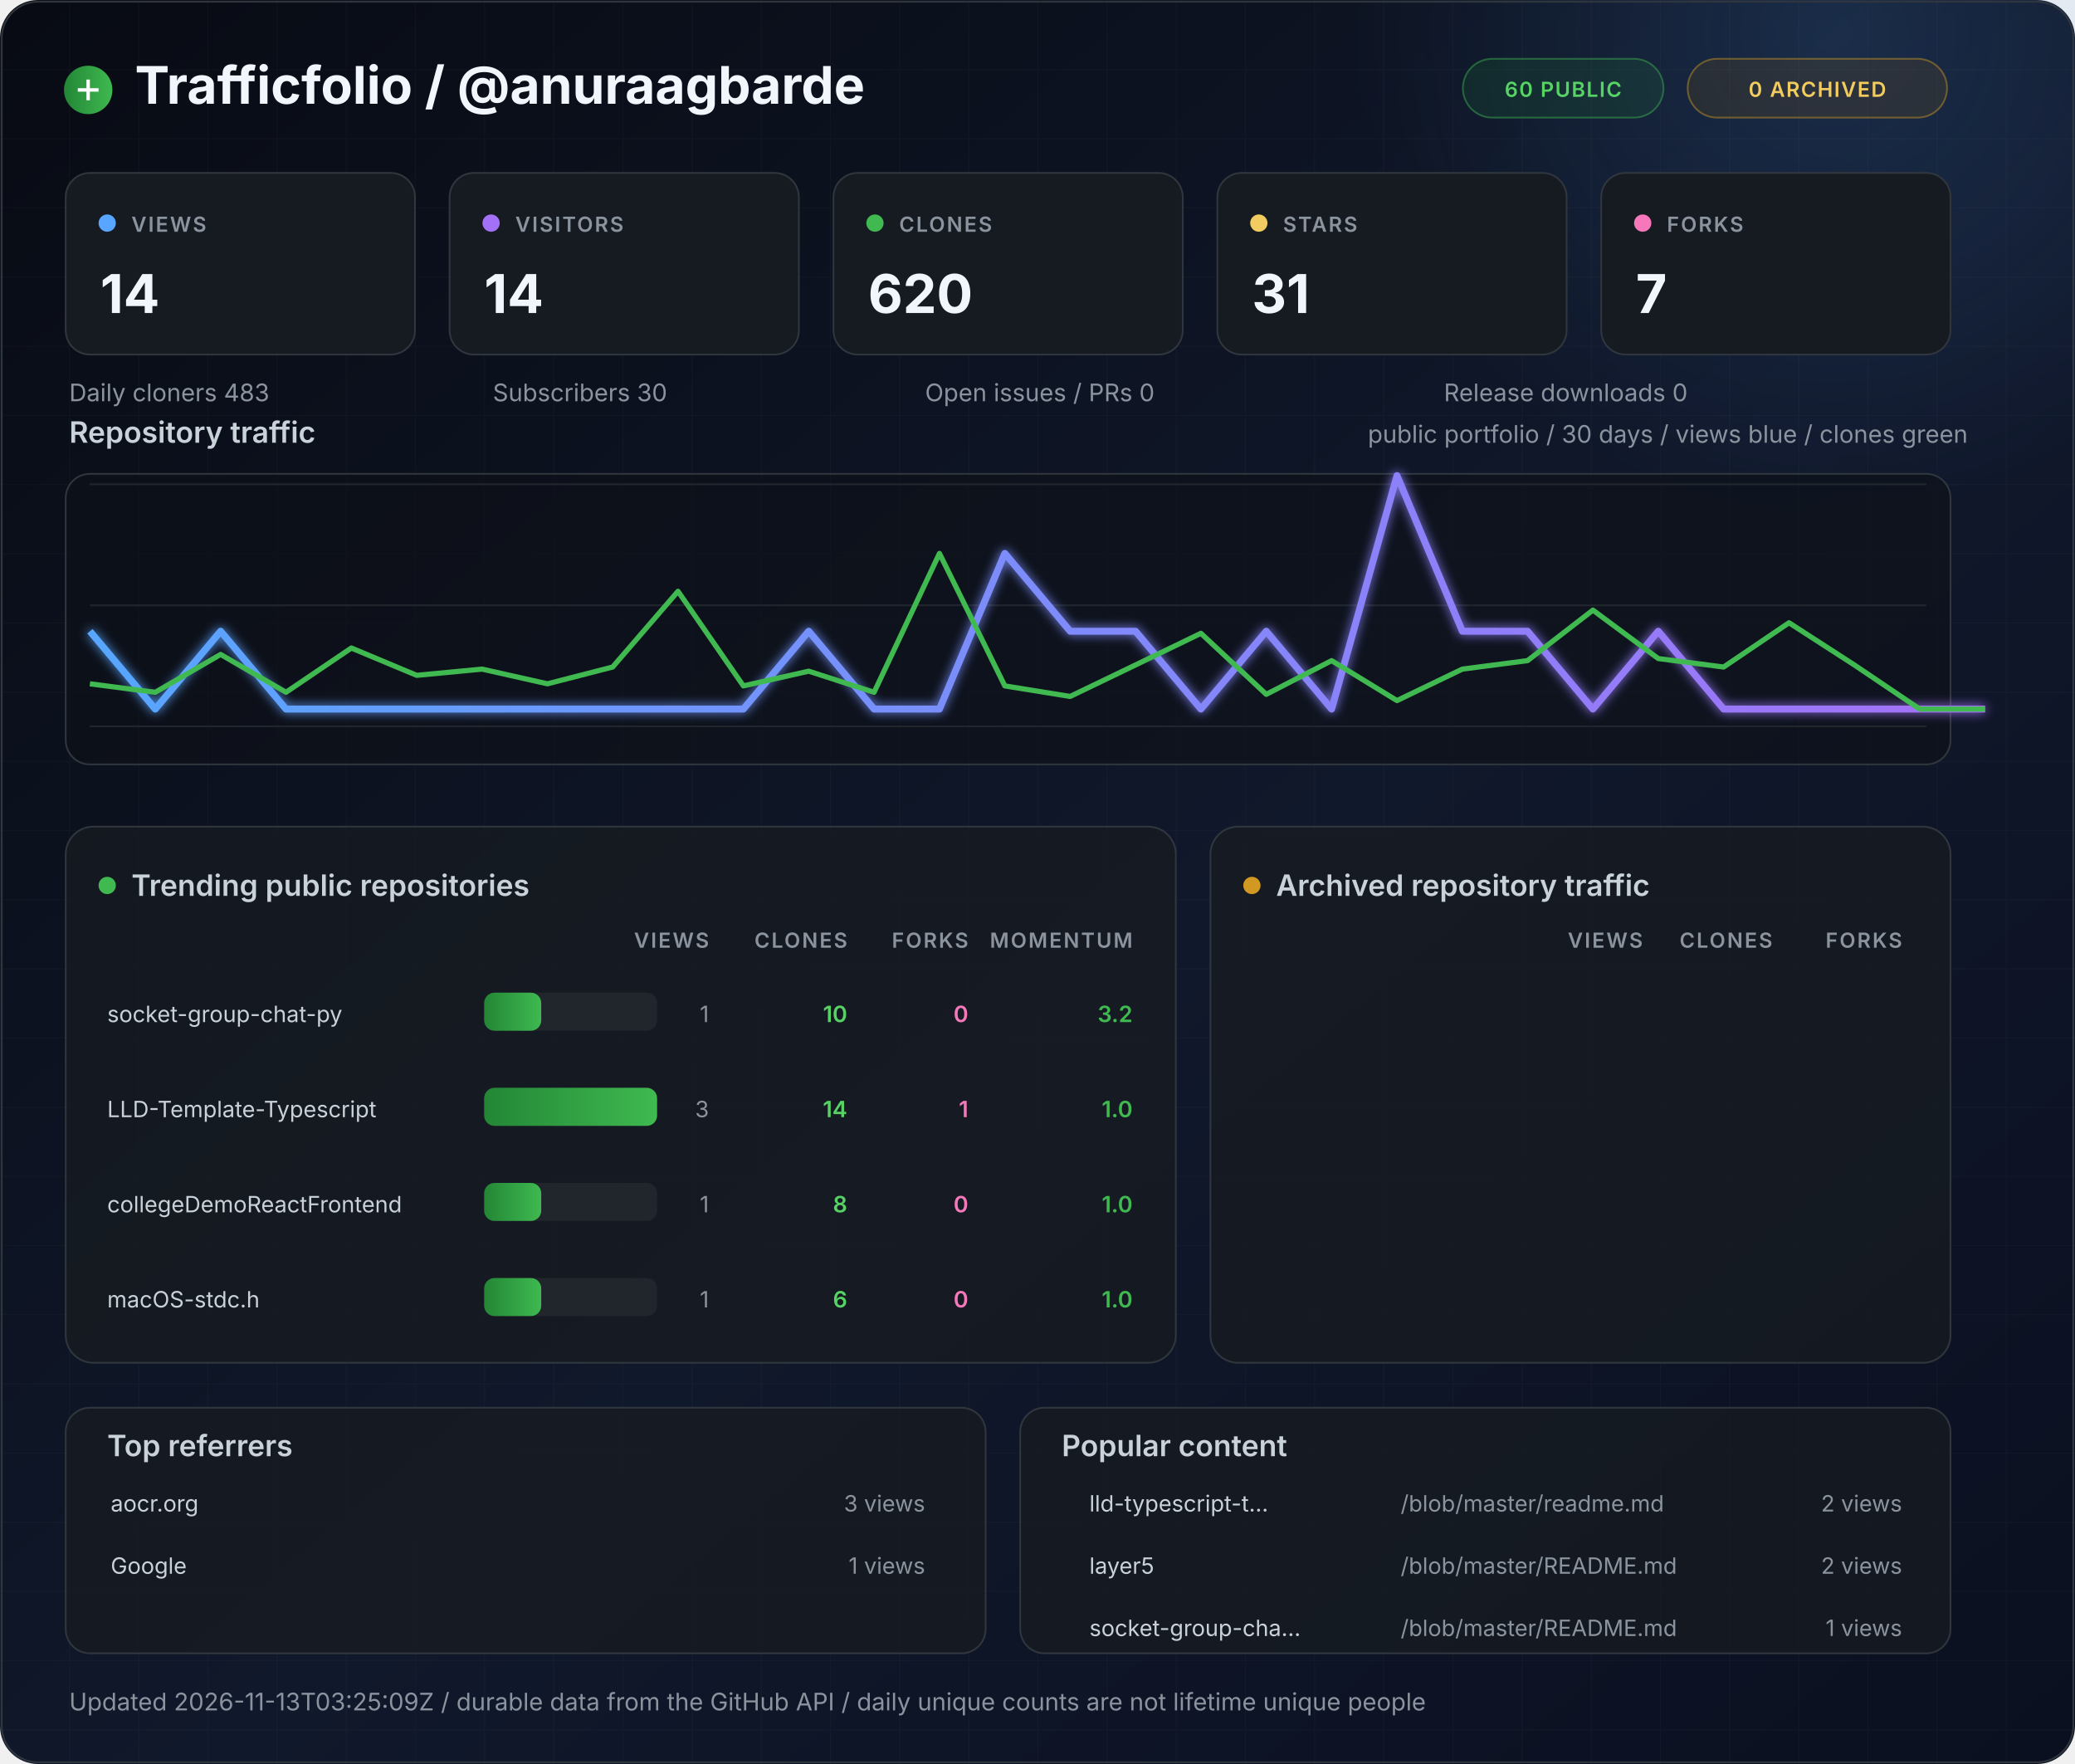
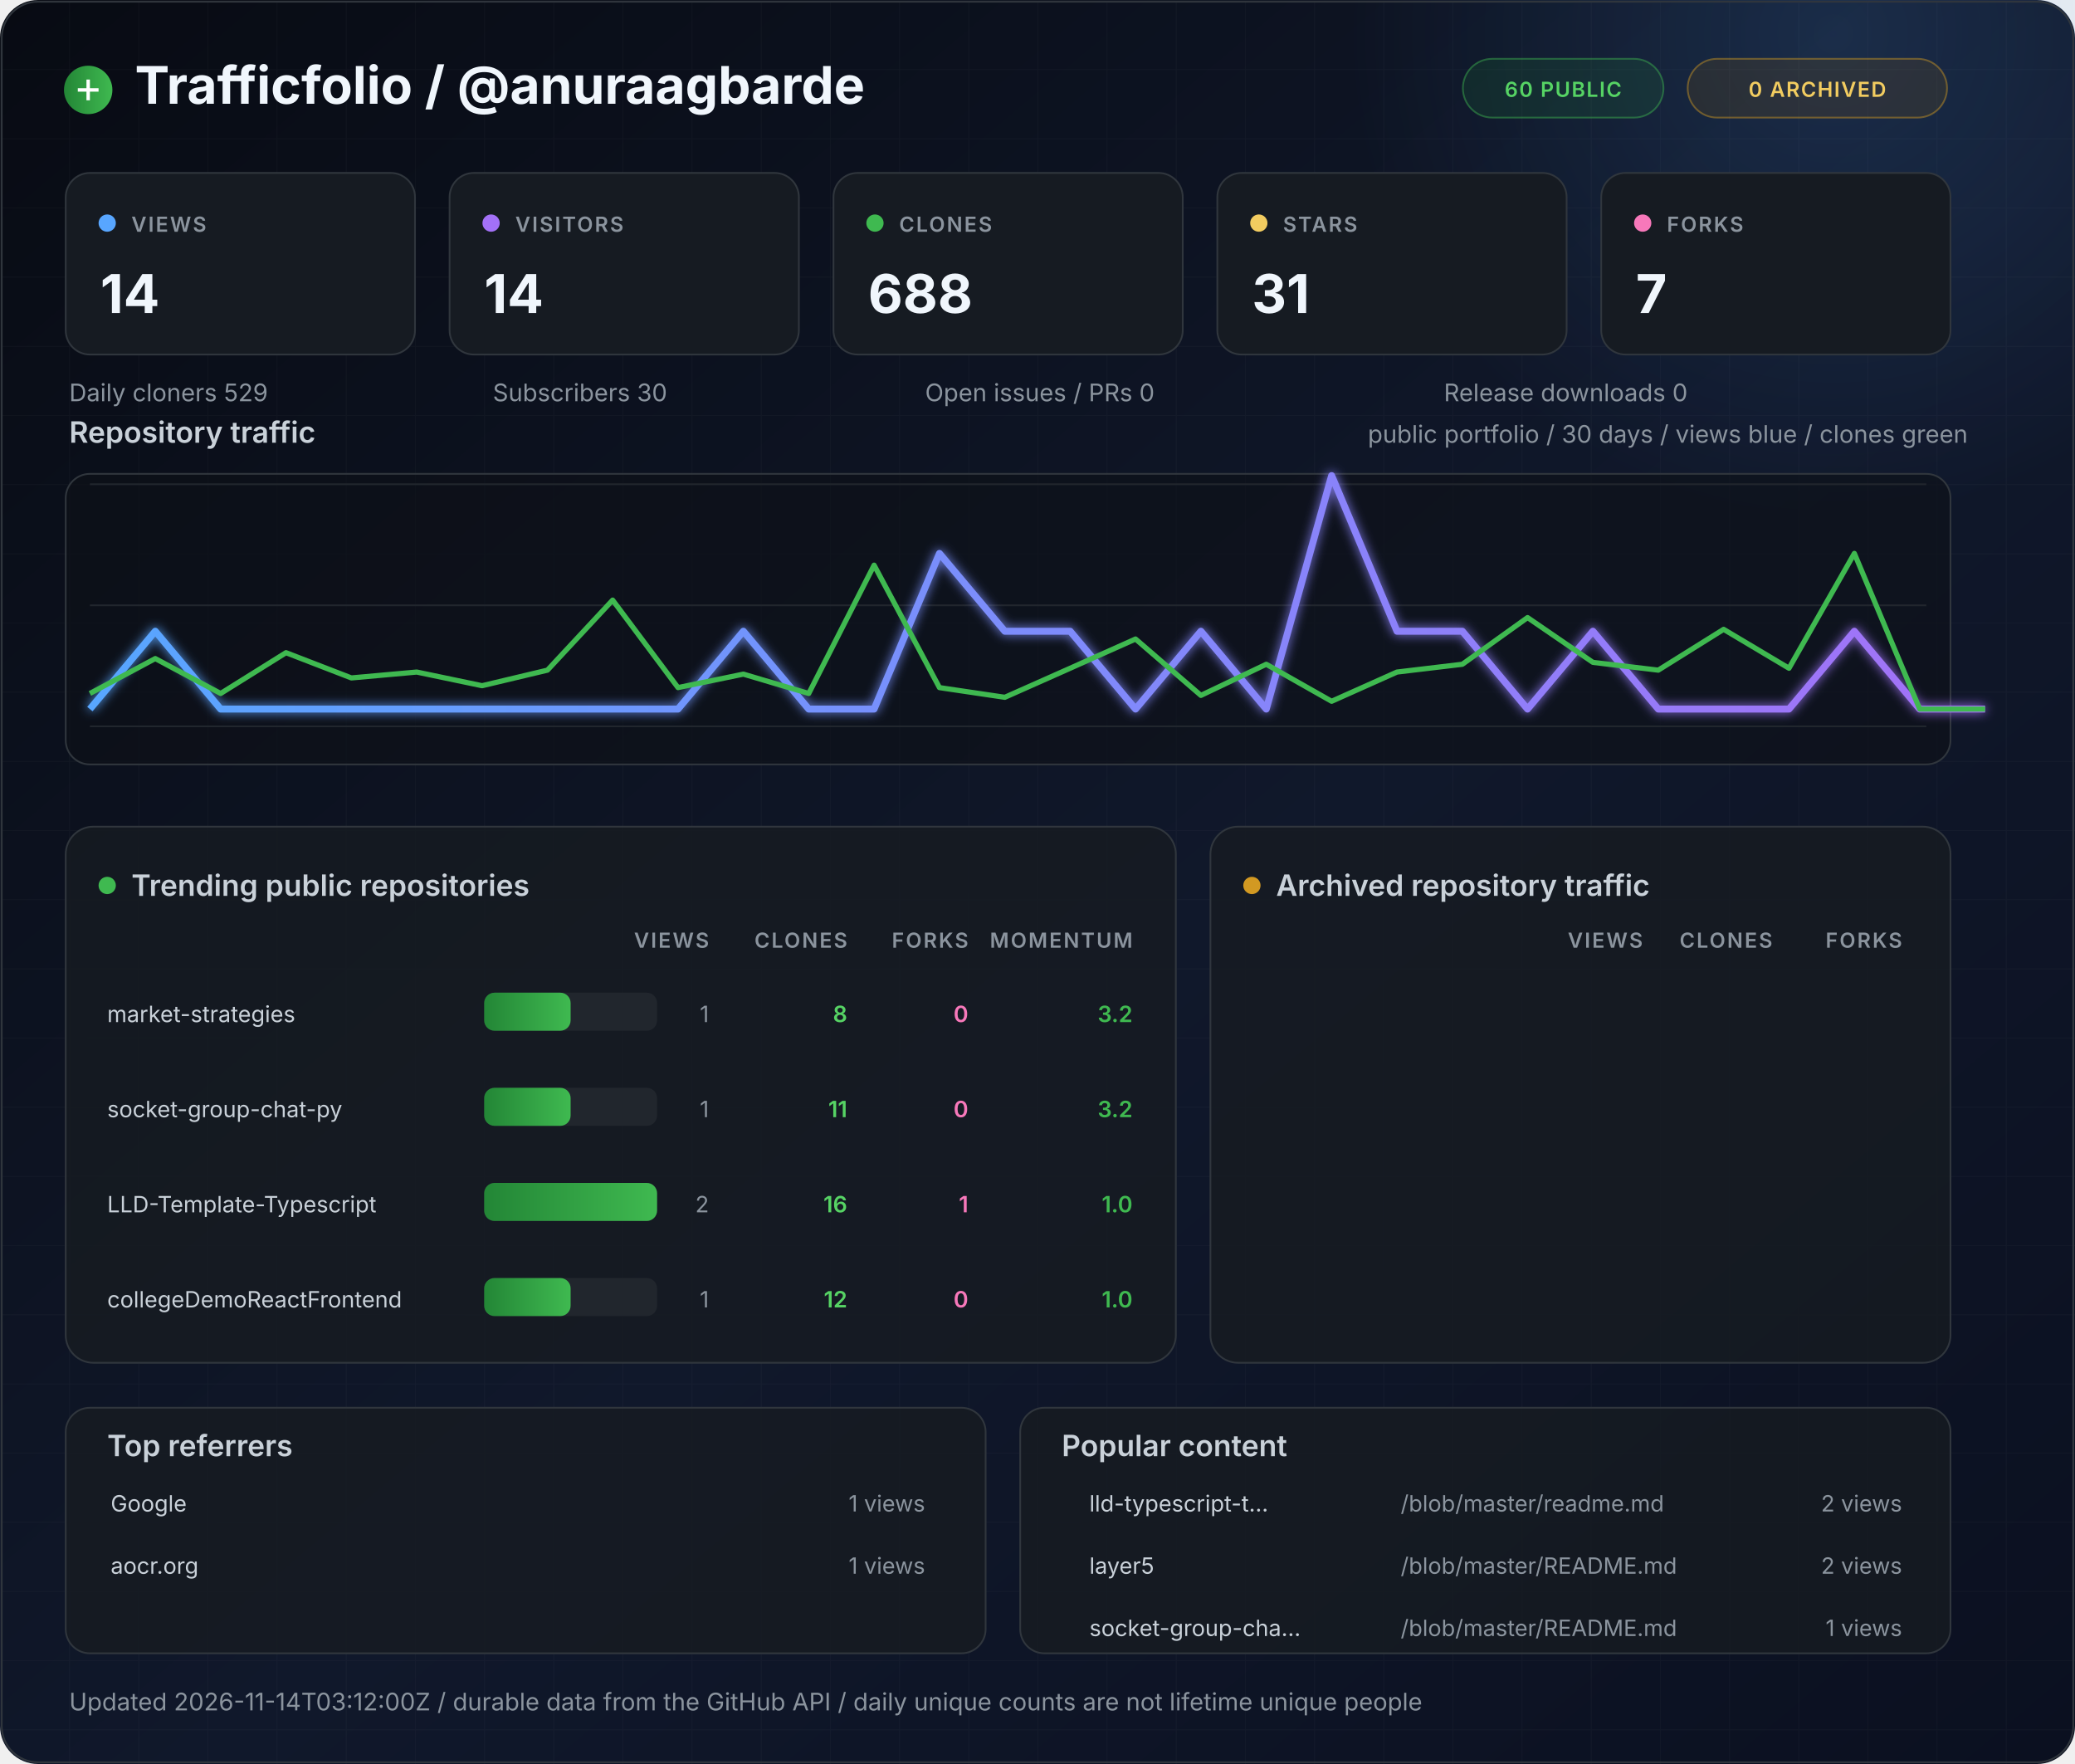
<svg xmlns="http://www.w3.org/2000/svg" width="1200" height="1020" viewBox="0 0 1200 1020" role="img" aria-label="Trafficfolio GitHub analytics dashboard for anuraagbarde">
  <defs>
    <linearGradient id="bg" x1="0" y1="0" x2="1" y2="1">
      <stop stop-color="#080b13" />
      <stop offset=".55" stop-color="#10182b" />
      <stop offset="1" stop-color="#0b1020" />
    </linearGradient>
    <linearGradient id="line" x1="0" y1="0" x2="1" y2="0">
      <stop stop-color="#58a6ff" />
      <stop offset="1" stop-color="#a371f7" />
    </linearGradient>
    <linearGradient id="bar" x1="0" y1="0" x2="1" y2="0">
      <stop stop-color="#238636" />
      <stop offset="1" stop-color="#3fb950" />
    </linearGradient>
    <linearGradient id="archiveBar" x1="0" y1="0" x2="1" y2="0">
      <stop stop-color="#9e6a03" />
      <stop offset="1" stop-color="#f2cc60" />
    </linearGradient>
    <radialGradient id="ambient">
      <stop stop-color="#58a6ff" stop-opacity=".16" />
      <stop offset="1" stop-color="#58a6ff" stop-opacity="0" />
    </radialGradient>
    <pattern id="grid" width="40" height="40" patternUnits="userSpaceOnUse">
      <path d="M40 0H0V40" fill="none" stroke="#ffffff" stroke-opacity=".025" />
    </pattern>
    <filter id="glow">
      <feGaussianBlur stdDeviation="3" result="b" />
      <feMerge>
        <feMergeNode in="b" />
        <feMergeNode in="SourceGraphic" />
      </feMerge>
    </filter>
    <style>
    .title{font:750 30px -apple-system,BlinkMacSystemFont,"Segoe UI",sans-serif;fill:#f0f6fc}
    .subtitle{font:14px -apple-system,BlinkMacSystemFont,"Segoe UI",sans-serif;fill:#8b949e}
    .label{font:600 12px -apple-system,BlinkMacSystemFont,"Segoe UI",sans-serif;fill:#8b949e;letter-spacing:1px}
    .metric{font:700 31px -apple-system,BlinkMacSystemFont,"Segoe UI",sans-serif;fill:#f0f6fc}
    .section{font:600 17px -apple-system,BlinkMacSystemFont,"Segoe UI",sans-serif;fill:#c9d1d9}
    .repo,.value,.trend,.archive,.clone,.fork{font:13px -apple-system,BlinkMacSystemFont,"Segoe UI",sans-serif;fill:#c9d1d9}
    .value{fill:#8b949e} .trend{fill:#3fb950;font-weight:600} .archive{fill:#d29922}
    .clone{fill:#56d364;font-weight:600} .fork{fill:#f778ba;font-weight:600}
    .pill{font:600 12px -apple-system,BlinkMacSystemFont,"Segoe UI",sans-serif;letter-spacing:.7px}
  </style>
  </defs>
  <rect width="1200" height="1020" rx="22" fill="url(#bg)" />
  <rect width="1200" height="1020" rx="22" fill="url(#grid)" />
  <circle cx="1060" cy="20" r="280" fill="url(#ambient)" />
  <rect x="1" y="1" width="1198" height="1018" rx="21" fill="none" stroke="#30363d" />
  <circle cx="51" cy="52" r="14" fill="url(#bar)" />
  <path d="M45 52h12M51 46v12" stroke="#fff" stroke-width="2" />
  <text x="78" y="60" class="title">Trafficfolio / @anuraagbarde</text>
  <rect x="846" y="34" width="116" height="34" rx="17" fill="#238636" fill-opacity=".16" stroke="#3fb950" stroke-opacity=".45" />
  <text x="904" y="56" text-anchor="middle" class="pill" fill="#56d364">60 PUBLIC</text>
  <rect x="976" y="34" width="150" height="34" rx="17" fill="#9e6a03" fill-opacity=".14" stroke="#d29922" stroke-opacity=".45" />
  <text x="1051" y="56" text-anchor="middle" class="pill" fill="#f2cc60">0 ARCHIVED</text>
  <rect x="38" y="100" width="202" height="105" rx="14" fill="#161b22" stroke="#30363d" />
  <circle cx="62" cy="129" r="5" fill="#58a6ff" />
  <text x="76" y="134" class="label">VIEWS</text>
  <text x="58" y="181" class="metric">14</text>
  <rect x="260" y="100" width="202" height="105" rx="14" fill="#161b22" stroke="#30363d" />
  <circle cx="284" cy="129" r="5" fill="#a371f7" />
  <text x="298" y="134" class="label">VISITORS</text>
  <text x="280" y="181" class="metric">14</text>
  <rect x="482" y="100" width="202" height="105" rx="14" fill="#161b22" stroke="#30363d" />
  <circle cx="506" cy="129" r="5" fill="#3fb950" />
  <text x="520" y="134" class="label">CLONES</text>
-   <text x="502" y="181" class="metric">620</text>
+   <text x="502" y="181" class="metric">688</text>
  <rect x="704" y="100" width="202" height="105" rx="14" fill="#161b22" stroke="#30363d" />
  <circle cx="728" cy="129" r="5" fill="#f2cc60" />
  <text x="742" y="134" class="label">STARS</text>
  <text x="724" y="181" class="metric">31</text>
  <rect x="926" y="100" width="202" height="105" rx="14" fill="#161b22" stroke="#30363d" />
  <circle cx="950" cy="129" r="5" fill="#f778ba" />
  <text x="964" y="134" class="label">FORKS</text>
  <text x="946" y="181" class="metric">7</text>
-   <text x="40" y="232" class="subtitle">Daily cloners 483</text>
+   <text x="40" y="232" class="subtitle">Daily cloners 529</text>
  <text x="285" y="232" class="subtitle">Subscribers 30</text>
  <text x="535" y="232" class="subtitle">Open issues / PRs 0</text>
  <text x="835" y="232" class="subtitle">Release downloads 0</text>
  <text x="40" y="256" class="section">Repository traffic</text>
  <text x="1138" y="256" text-anchor="end" class="subtitle">public portfolio / 30 days / views blue / clones green</text>
  <rect x="38" y="274" width="1090" height="168" rx="14" fill="#0d1117" fill-opacity=".62" stroke="#30363d" />
  <line x1="52" y1="420" x2="1114" y2="420" stroke="#21262d" />
  <line x1="52" y1="350" x2="1114" y2="350" stroke="#21262d" />
  <line x1="52" y1="280" x2="1114" y2="280" stroke="#21262d" />
-   <polyline points="52.0,365.0 89.8,410.0 127.6,365.0 165.4,410.0 203.2,410.0 241.0,410.0 278.8,410.0 316.6,410.0 354.3,410.0 392.1,410.0 429.9,410.0 467.7,365.0 505.5,410.0 543.3,410.0 581.1,320.0 618.9,365.0 656.7,365.0 694.5,410.0 732.3,365.0 770.1,410.0 807.9,275.0 845.7,365.0 883.4,365.0 921.2,410.0 959.0,365.0 996.8,410.0 1034.6,410.0 1072.4,410.0 1110.2,410.0 1148.0,410.0" fill="none" stroke="url(#line)" stroke-width="4" stroke-linejoin="round" filter="url(#glow)" />
-   <polyline points="52.0,395.4 89.8,400.3 127.6,378.4 165.4,400.3 203.2,374.7 241.0,390.5 278.8,386.9 316.6,395.4 354.3,385.7 392.1,341.9 429.9,396.6 467.7,388.1 505.5,400.3 543.3,320.0 581.1,396.6 618.9,402.7 656.7,384.5 694.5,366.2 732.3,401.5 770.1,382.0 807.9,405.1 845.7,386.9 883.4,382.0 921.2,352.8 959.0,380.8 996.8,385.7 1034.6,360.1 1072.4,384.5 1110.2,410.0 1148.0,410.0" fill="none" stroke="#3fb950" stroke-width="3" stroke-linejoin="round" />
+   <polyline points="52.0,410.0 89.8,365.0 127.6,410.0 165.4,410.0 203.2,410.0 241.0,410.0 278.8,410.0 316.6,410.0 354.3,410.0 392.1,410.0 429.9,365.0 467.7,410.0 505.5,410.0 543.3,320.0 581.1,365.0 618.9,365.0 656.7,410.0 694.5,365.0 732.3,410.0 770.1,275.0 807.9,365.0 845.7,365.0 883.4,410.0 921.2,365.0 959.0,410.0 996.8,410.0 1034.6,410.0 1072.4,365.0 1110.2,410.0 1148.0,410.0" fill="none" stroke="url(#line)" stroke-width="4" stroke-linejoin="round" filter="url(#glow)" />
+   <polyline points="52.0,401.0 89.8,380.8 127.6,401.0 165.4,377.4 203.2,392.0 241.0,388.6 278.8,396.5 316.6,387.5 354.3,347.0 392.1,397.6 429.9,389.8 467.7,401.0 505.5,326.8 543.3,397.6 581.1,403.2 618.9,386.4 656.7,369.5 694.5,402.1 732.3,384.1 770.1,405.5 807.9,388.6 845.7,384.1 883.4,357.1 921.2,383.0 959.0,387.5 996.8,363.9 1034.6,386.4 1072.4,320.0 1110.2,410.0 1148.0,410.0" fill="none" stroke="#3fb950" stroke-width="3" stroke-linejoin="round" />
  <rect x="38" y="478" width="642" height="310" rx="16" fill="#161b22" fill-opacity=".82" stroke="#30363d" />
  <circle cx="62" cy="512" r="5" fill="#3fb950" />
  <text x="76" y="518" class="section">Trending public repositories</text>
  <text x="410" y="548" text-anchor="end" class="label">VIEWS</text>
  <text x="490" y="548" text-anchor="end" class="label">CLONES</text>
  <text x="560" y="548" text-anchor="end" class="label">FORKS</text>
  <text x="655" y="548" text-anchor="end" class="label">MOMENTUM</text>
-   <text x="62" y="591" class="repo">socket-group-chat-py</text>
+   <text x="62" y="591" class="repo">market-strategies</text>
  <rect x="280" y="574" width="100" height="22" rx="6" fill="#21262d" />
-   <rect x="280" y="574" width="33" height="22" rx="6" fill="url(#bar)" />
+   <rect x="280" y="574" width="50" height="22" rx="6" fill="url(#bar)" />
  <text x="410" y="591" text-anchor="end" class="value">1</text>
-   <text x="490" y="591" text-anchor="end" class="clone">10</text>
+   <text x="490" y="591" text-anchor="end" class="clone">8</text>
  <text x="560" y="591" text-anchor="end" class="fork">0</text>
  <text x="655" y="591" text-anchor="end" class="trend">3.2</text>
-   <text x="62" y="646" class="repo">LLD-Template-Typescript</text>
+   <text x="62" y="646" class="repo">socket-group-chat-py</text>
  <rect x="280" y="629" width="100" height="22" rx="6" fill="#21262d" />
-   <rect x="280" y="629" width="100" height="22" rx="6" fill="url(#bar)" />
-   <text x="410" y="646" text-anchor="end" class="value">3</text>
-   <text x="490" y="646" text-anchor="end" class="clone">14</text>
-   <text x="560" y="646" text-anchor="end" class="fork">1</text>
-   <text x="655" y="646" text-anchor="end" class="trend">1.0</text>
-   <text x="62" y="701" class="repo">collegeDemoReactFrontend</text>
+   <rect x="280" y="629" width="50" height="22" rx="6" fill="url(#bar)" />
+   <text x="410" y="646" text-anchor="end" class="value">1</text>
+   <text x="490" y="646" text-anchor="end" class="clone">11</text>
+   <text x="560" y="646" text-anchor="end" class="fork">0</text>
+   <text x="655" y="646" text-anchor="end" class="trend">3.2</text>
+   <text x="62" y="701" class="repo">LLD-Template-Typescript</text>
  <rect x="280" y="684" width="100" height="22" rx="6" fill="#21262d" />
-   <rect x="280" y="684" width="33" height="22" rx="6" fill="url(#bar)" />
-   <text x="410" y="701" text-anchor="end" class="value">1</text>
-   <text x="490" y="701" text-anchor="end" class="clone">8</text>
-   <text x="560" y="701" text-anchor="end" class="fork">0</text>
+   <rect x="280" y="684" width="100" height="22" rx="6" fill="url(#bar)" />
+   <text x="410" y="701" text-anchor="end" class="value">2</text>
+   <text x="490" y="701" text-anchor="end" class="clone">16</text>
+   <text x="560" y="701" text-anchor="end" class="fork">1</text>
  <text x="655" y="701" text-anchor="end" class="trend">1.0</text>
-   <text x="62" y="756" class="repo">macOS-stdc.h</text>
+   <text x="62" y="756" class="repo">collegeDemoReactFrontend</text>
  <rect x="280" y="739" width="100" height="22" rx="6" fill="#21262d" />
-   <rect x="280" y="739" width="33" height="22" rx="6" fill="url(#bar)" />
+   <rect x="280" y="739" width="50" height="22" rx="6" fill="url(#bar)" />
  <text x="410" y="756" text-anchor="end" class="value">1</text>
-   <text x="490" y="756" text-anchor="end" class="clone">6</text>
+   <text x="490" y="756" text-anchor="end" class="clone">12</text>
  <text x="560" y="756" text-anchor="end" class="fork">0</text>
  <text x="655" y="756" text-anchor="end" class="trend">1.0</text>
  <rect x="700" y="478" width="428" height="310" rx="16" fill="#161b22" fill-opacity=".82" stroke="#30363d" />
  <circle cx="724" cy="512" r="5" fill="#d29922" />
  <text x="738" y="518" class="section">Archived repository traffic</text>
  <text x="950" y="548" text-anchor="end" class="label">VIEWS</text>
  <text x="1025" y="548" text-anchor="end" class="label">CLONES</text>
  <text x="1100" y="548" text-anchor="end" class="label">FORKS</text>
  <rect x="38" y="814" width="532" height="142" rx="14" fill="#161b22" fill-opacity=".82" stroke="#30363d" />
  <text x="62" y="842" class="section">Top referrers</text>
-   <text x="64" y="874" class="repo">aocr.org</text>
-   <text x="535" y="874" text-anchor="end" class="value">3 views</text>
-   <text x="64" y="910" class="repo">Google</text>
+   <text x="64" y="874" class="repo">Google</text>
+   <text x="535" y="874" text-anchor="end" class="value">1 views</text>
+   <text x="64" y="910" class="repo">aocr.org</text>
  <text x="535" y="910" text-anchor="end" class="value">1 views</text>
  <rect x="590" y="814" width="538" height="142" rx="14" fill="#161b22" fill-opacity=".82" stroke="#30363d" />
  <text x="614" y="842" class="section">Popular content</text>
  <text x="630" y="874" class="repo">lld-typescript-t...</text>
  <text x="810" y="874" class="value">/blob/master/readme.md</text>
  <text x="1100" y="874" text-anchor="end" class="value">2 views</text>
  <text x="630" y="910" class="repo">layer5</text>
  <text x="810" y="910" class="value">/blob/master/README.md</text>
  <text x="1100" y="910" text-anchor="end" class="value">2 views</text>
  <text x="630" y="946" class="repo">socket-group-cha...</text>
  <text x="810" y="946" class="value">/blob/master/README.md</text>
  <text x="1100" y="946" text-anchor="end" class="value">1 views</text>
-   <text x="40" y="989" class="subtitle">Updated 2026-11-13T03:25:09Z / durable data from the GitHub API / daily unique counts are not lifetime unique people</text>
+   <text x="40" y="989" class="subtitle">Updated 2026-11-14T03:12:00Z / durable data from the GitHub API / daily unique counts are not lifetime unique people</text>
</svg>
